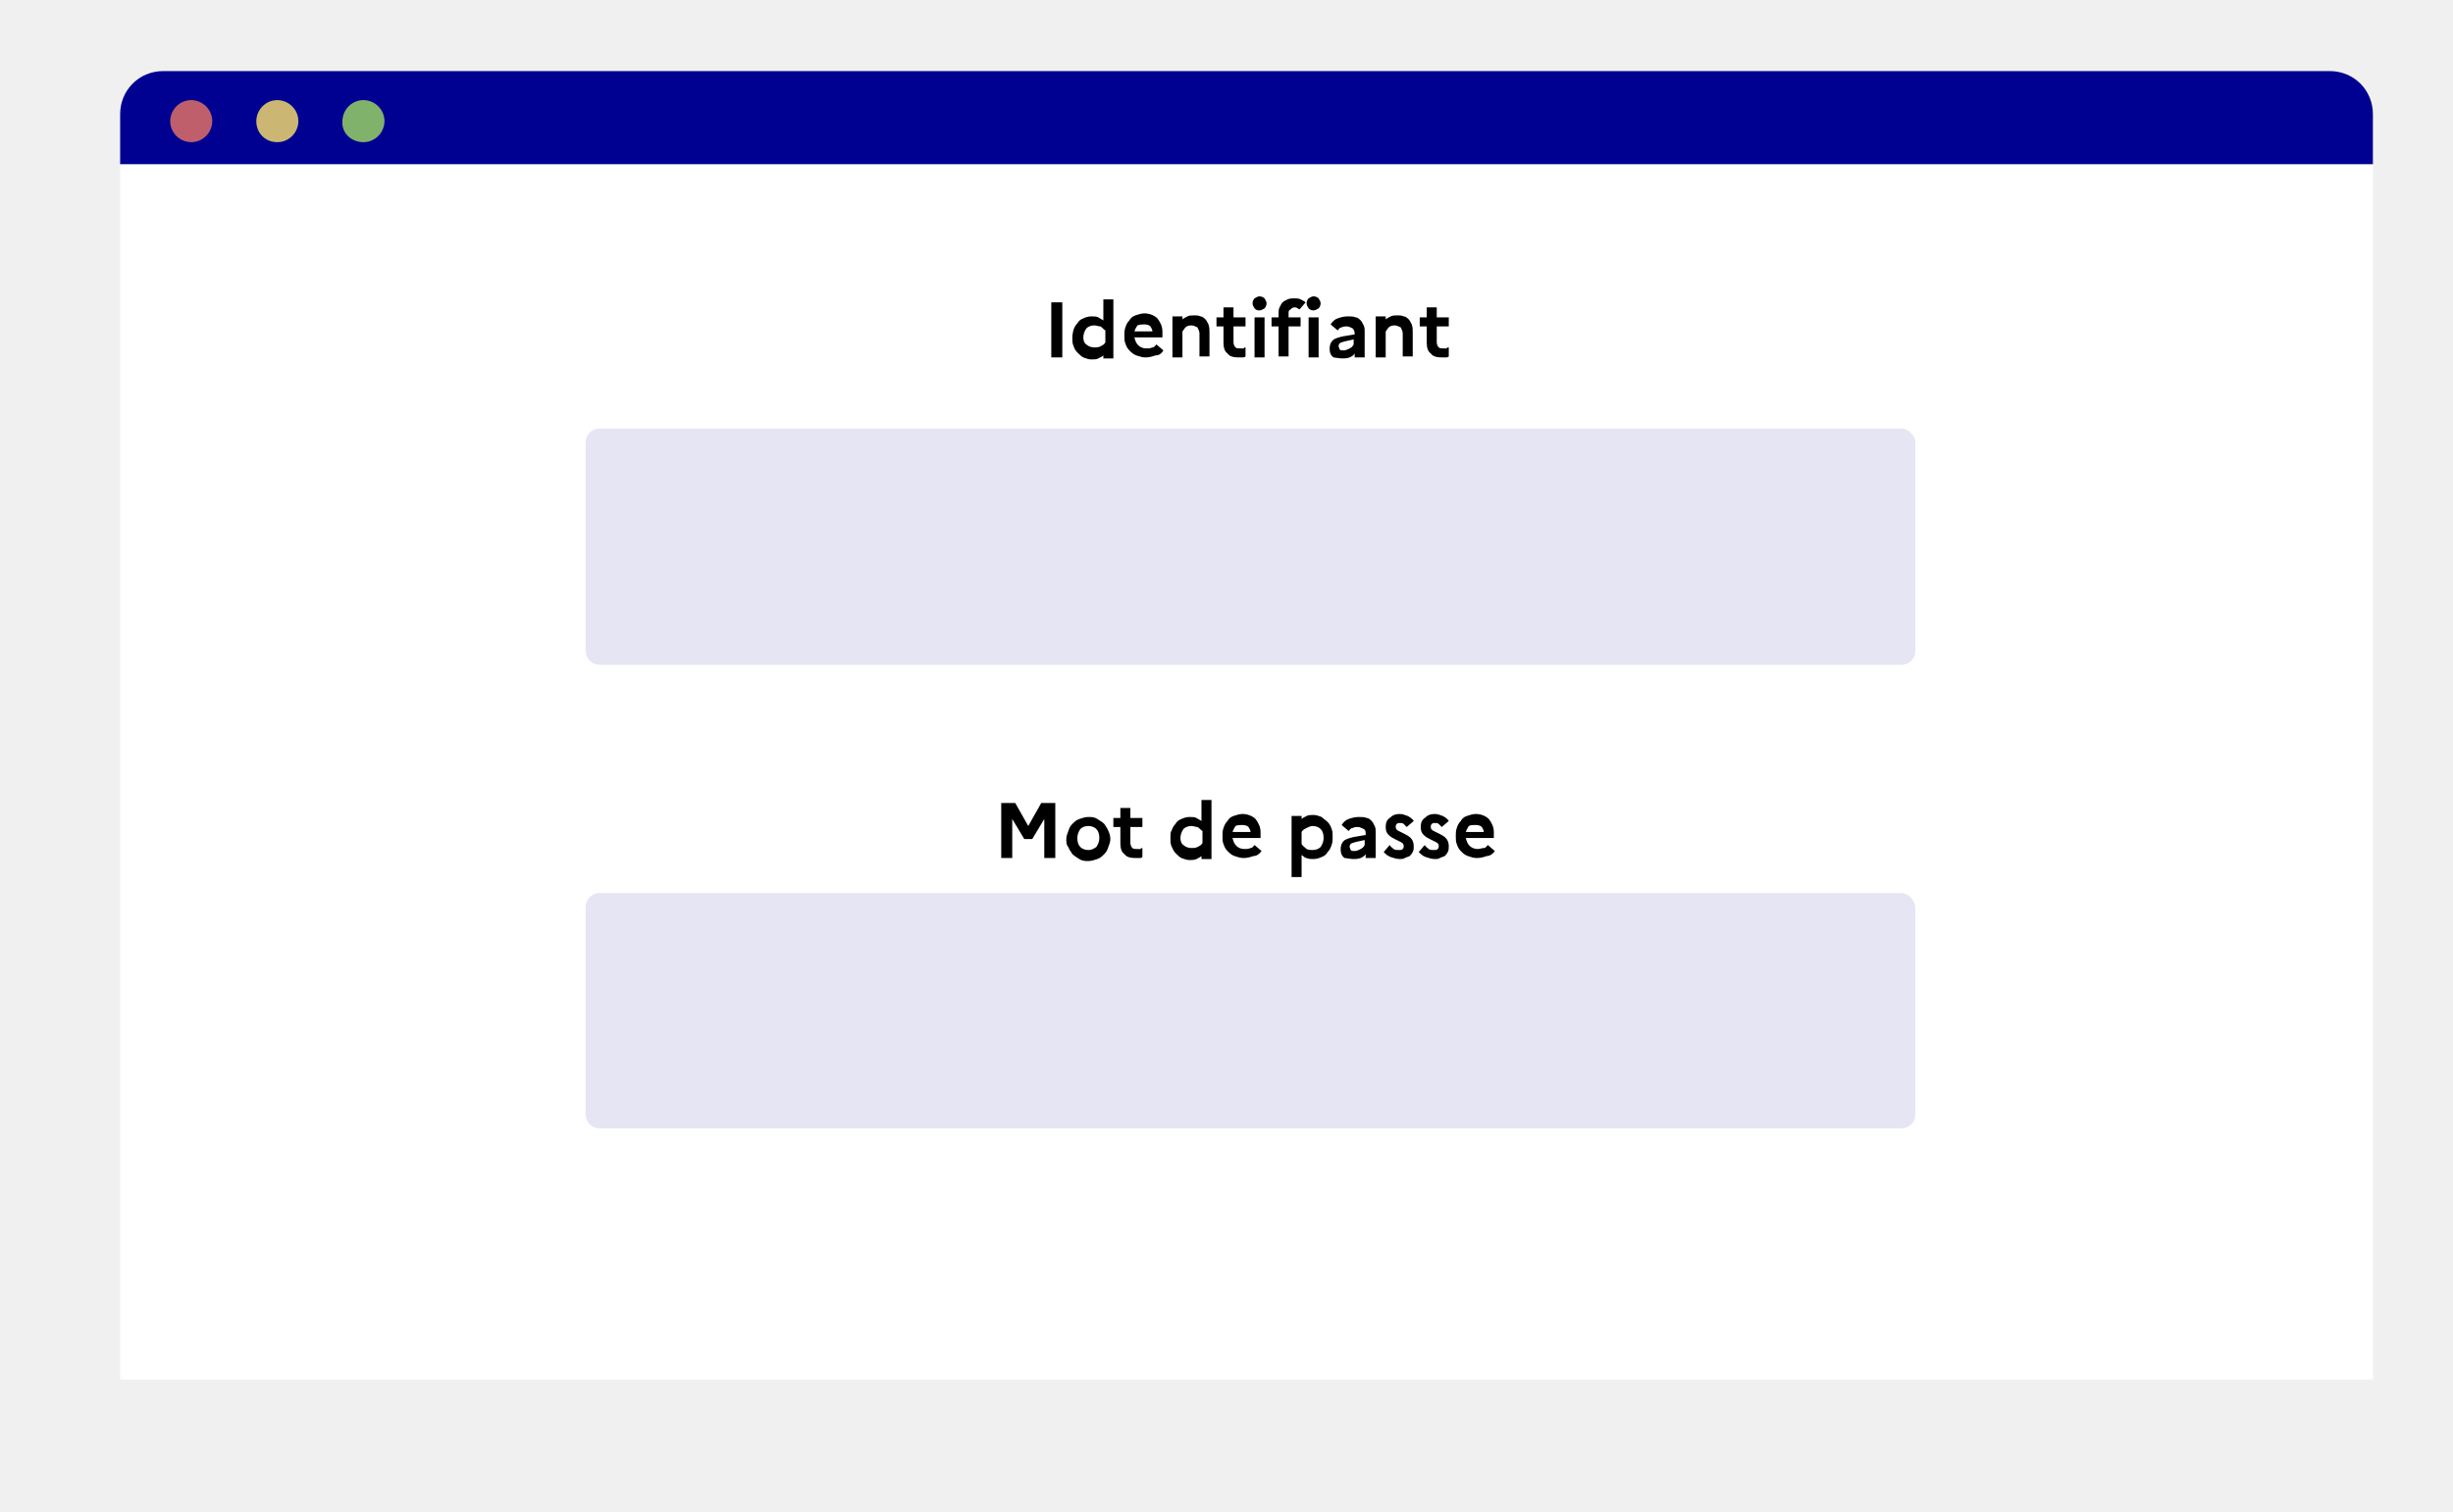
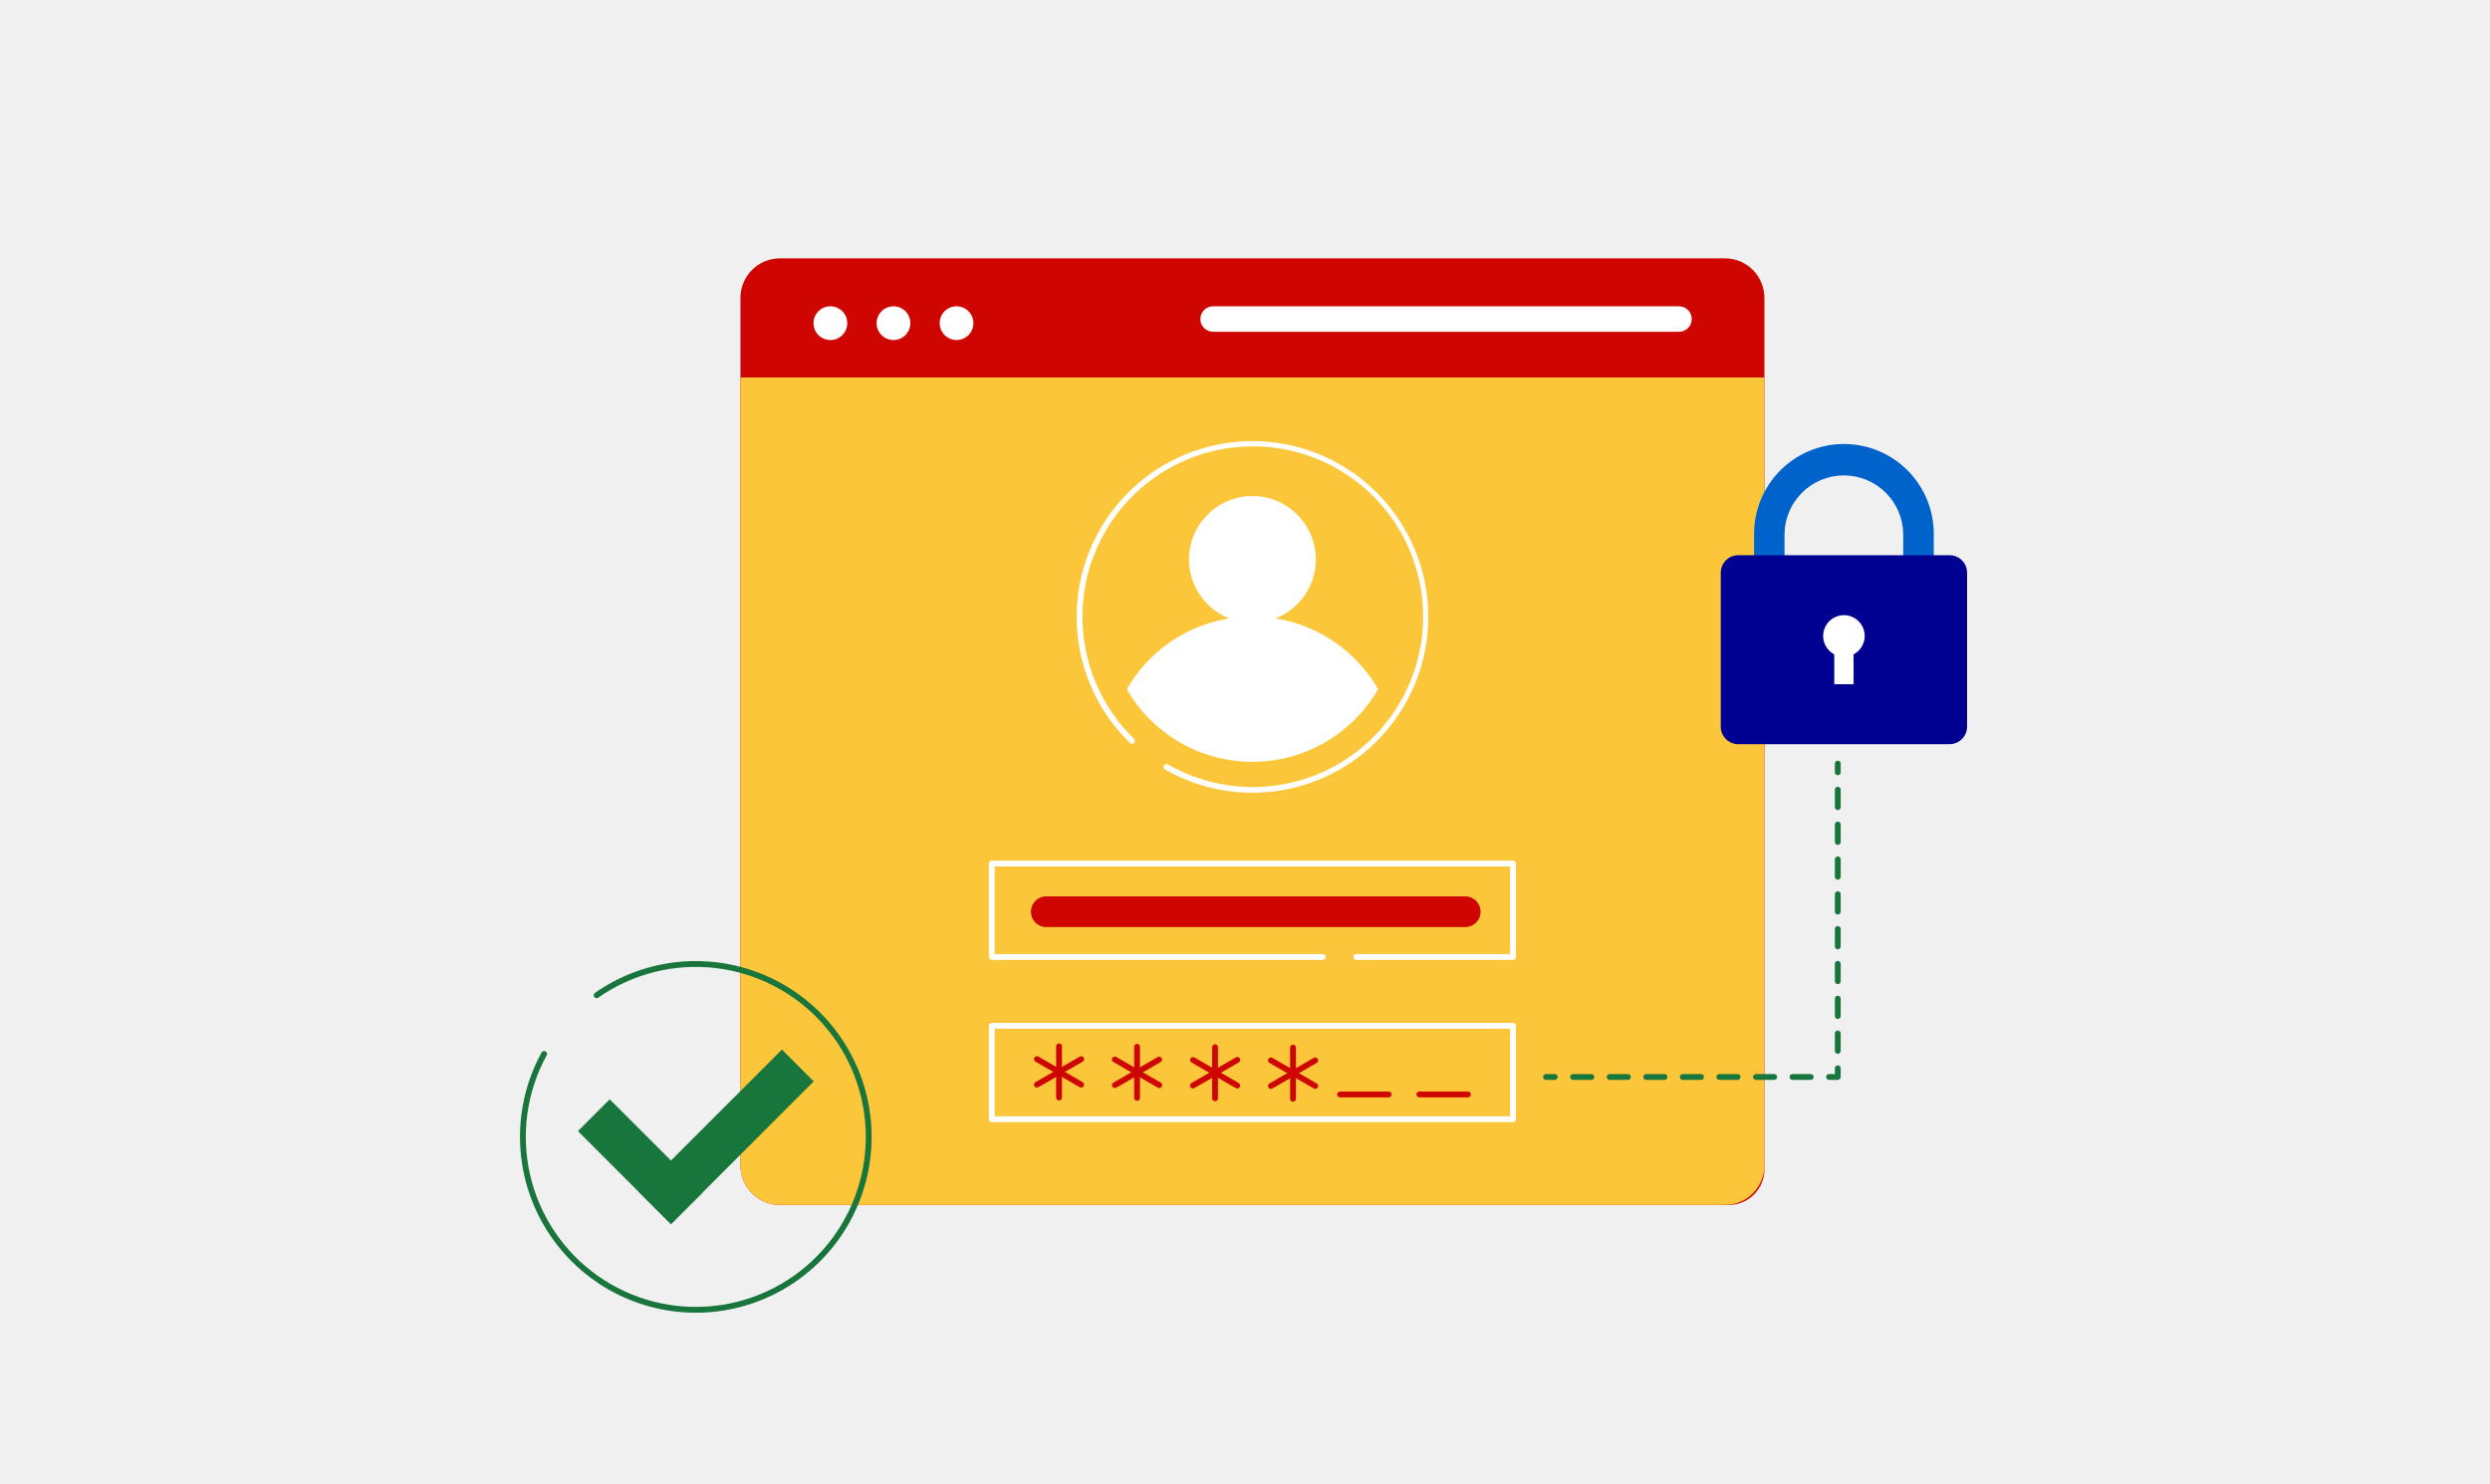
- <svg xmlns="http://www.w3.org/2000/svg" version="1.1" id="Calque_1" x="0px" y="0px" viewBox="0 0 245 151" style="enable-background:new 0 0 245 151;" xml:space="preserve">
-   <style type="text/css">
- 	.st0{fill:#FFFFFF;}
- 	.st1{fill:#000091;}
- 	.st2{fill:#BF5F6B;}
- 	.st3{fill:#CBB773;}
- 	.st4{fill:#81B26C;}
- 	.st5{fill:#E5E5F4;}
- </style>
-   <g>
-     <path class="st0" d="M237,16.4H12v121.4h225V16.4z" />
-     <path class="st1" d="M12,11.4c0-2.4,1.9-4.3,4.3-4.3h216.4c2.4,0,4.3,1.9,4.3,4.3v5H12V11.4z" />
-     <path class="st2" d="M19.1,14.2c1.2,0,2.1-1,2.1-2.1c0-1.2-1-2.1-2.1-2.1c-1.2,0-2.1,1-2.1,2.1C17,13.3,18,14.2,19.1,14.2z" />
-     <path class="st3" d="M27.7,14.2c1.2,0,2.1-1,2.1-2.1c0-1.2-1-2.1-2.1-2.1c-1.2,0-2.1,1-2.1,2.1C25.6,13.3,26.5,14.2,27.7,14.2z" />
-     <path class="st4" d="M36.3,14.2c1.2,0,2.1-1,2.1-2.1c0-1.2-1-2.1-2.1-2.1c-1.2,0-2.1,1-2.1,2.1C34.1,13.3,35.1,14.2,36.3,14.2z" />
+ <svg xmlns="http://www.w3.org/2000/svg" width="282" height="168" viewBox="0 0 282 168" fill="none">
+   <g clip-path="url(#clip0_1678_18455)">
+     <path d="M88.335 29.258H195.348C196.535 29.258 197.674 29.729 198.513 30.569C199.353 31.408 199.824 32.547 199.824 33.734V132.437C199.824 133.505 199.4 134.53 198.644 135.286C197.888 136.042 196.863 136.466 195.795 136.466H88.335C87.148 136.466 86.01 135.995 85.17 135.155C84.331 134.316 83.859 133.177 83.859 131.99V33.736C83.859 32.548 84.331 31.41 85.17 30.57C86.01 29.731 87.148 29.259 88.335 29.259V29.258Z" fill="#CE0500" />
+     <path d="M83.857 42.753H199.824V131.988C199.824 133.175 199.353 134.314 198.513 135.154C197.674 135.993 196.535 136.465 195.348 136.465H88.335C87.148 136.465 86.01 135.993 85.17 135.154C84.331 134.314 83.859 133.175 83.859 131.988V42.753H83.857Z" fill="#FCC63A" />
+     <path d="M94.044 38.51C95.1 38.51 95.955 37.655 95.955 36.6C95.955 35.545 95.1 34.69 94.044 34.69C92.99 34.69 92.134 35.545 92.134 36.6C92.134 37.655 92.99 38.51 94.044 38.51Z" fill="white" />
+     <path d="M101.189 38.51C102.244 38.51 103.099 37.655 103.099 36.6C103.099 35.545 102.244 34.69 101.189 34.69C100.134 34.69 99.279 35.545 99.279 36.6C99.279 37.655 100.134 38.51 101.189 38.51Z" fill="white" />
+     <path d="M108.332 38.51C109.387 38.51 110.242 37.655 110.242 36.6C110.242 35.545 109.387 34.69 108.332 34.69C107.277 34.69 106.422 35.545 106.422 36.6C106.422 37.655 107.277 38.51 108.332 38.51Z" fill="white" />
+     <path d="M190.105 37.574H137.434C137.24 37.581 137.048 37.548 136.867 37.479C136.687 37.409 136.522 37.304 136.383 37.17C136.244 37.035 136.133 36.874 136.057 36.696C135.982 36.518 135.943 36.326 135.943 36.133C135.943 35.939 135.982 35.748 136.057 35.57C136.133 35.392 136.244 35.23 136.383 35.096C136.522 34.961 136.687 34.856 136.867 34.787C137.048 34.717 137.24 34.685 137.434 34.691H190.105C190.299 34.685 190.491 34.717 190.672 34.787C190.853 34.856 191.017 34.961 191.156 35.096C191.296 35.23 191.406 35.392 191.482 35.57C191.557 35.748 191.596 35.939 191.596 36.133C191.596 36.326 191.557 36.518 191.482 36.696C191.406 36.874 191.296 37.035 191.156 37.17C191.017 37.304 190.853 37.409 190.672 37.479C190.491 37.548 190.299 37.581 190.105 37.574ZM141.841 89.781C138.366 89.781 134.951 88.872 131.936 87.144C131.86 87.1 131.804 87.028 131.782 86.944C131.759 86.859 131.771 86.769 131.815 86.693C131.858 86.617 131.93 86.562 132.015 86.539C132.099 86.516 132.189 86.528 132.265 86.572C136.521 89.019 141.549 89.752 146.326 88.622C151.103 87.492 155.269 84.584 157.977 80.489C160.685 76.395 161.731 71.422 160.901 66.584C160.071 61.746 157.429 57.406 153.512 54.448C149.594 51.489 144.697 50.136 139.816 50.662C134.935 51.188 130.439 53.554 127.242 57.279C124.045 61.004 122.388 65.808 122.608 70.712C122.829 75.616 124.91 80.251 128.428 83.674C128.491 83.735 128.527 83.819 128.528 83.906C128.53 83.994 128.496 84.078 128.435 84.141C128.374 84.204 128.291 84.24 128.203 84.241C128.116 84.242 128.031 84.208 127.969 84.147C124.656 80.928 122.566 76.658 122.055 72.067C121.545 67.477 122.647 62.852 125.172 58.984C127.697 55.116 131.488 52.246 135.895 50.866C140.303 49.486 145.054 49.681 149.334 51.419C153.614 53.156 157.156 56.327 159.355 60.389C161.554 64.451 162.272 69.151 161.387 73.684C160.502 78.217 158.068 82.302 154.502 85.238C150.937 88.174 146.462 89.78 141.843 89.779L141.841 89.781Z" fill="white" />
+     <path d="M156.071 78.054C154.631 80.555 152.558 82.633 150.06 84.078C147.562 85.522 144.727 86.283 141.841 86.283C138.955 86.283 136.12 85.522 133.622 84.078C131.124 82.633 129.05 80.555 127.611 78.054C129.05 75.553 131.124 73.476 133.622 72.031C136.12 70.586 138.955 69.826 141.841 69.826C144.727 69.826 147.562 70.586 150.06 72.031C152.558 73.476 154.631 75.553 156.071 78.054Z" fill="white" />
+     <path d="M141.841 70.54C145.807 70.54 149.022 67.325 149.022 63.359C149.022 59.393 145.807 56.178 141.841 56.178C137.875 56.178 134.66 59.393 134.66 63.359C134.66 67.325 137.875 70.54 141.841 70.54Z" fill="white" />
+     <path d="M171.354 108.715H153.608C153.521 108.715 153.437 108.68 153.375 108.618C153.314 108.556 153.279 108.473 153.279 108.385C153.279 108.298 153.314 108.214 153.375 108.152C153.437 108.09 153.521 108.055 153.608 108.055H171.024V98.134H112.652V108.055H149.803C149.89 108.055 149.974 108.09 150.036 108.152C150.098 108.214 150.132 108.298 150.132 108.385C150.132 108.473 150.098 108.556 150.036 108.618C149.974 108.68 149.89 108.715 149.803 108.715H112.322C112.235 108.715 112.151 108.68 112.089 108.618C112.027 108.556 111.993 108.473 111.993 108.385V97.804C111.993 97.717 112.027 97.633 112.089 97.571C112.151 97.509 112.235 97.474 112.322 97.474H171.354C171.441 97.474 171.525 97.509 171.587 97.571C171.649 97.633 171.684 97.717 171.684 97.804V108.385C171.684 108.473 171.649 108.556 171.587 108.618C171.525 108.68 171.441 108.715 171.354 108.715ZM171.354 127.083H112.322C112.235 127.083 112.151 127.049 112.089 126.987C112.027 126.925 111.993 126.841 111.993 126.754V116.181C111.993 116.093 112.027 116.01 112.089 115.948C112.151 115.886 112.235 115.851 112.322 115.851H171.354C171.441 115.851 171.525 115.886 171.587 115.948C171.649 116.01 171.684 116.093 171.684 116.181V126.754C171.684 126.841 171.649 126.925 171.587 126.987C171.525 127.049 171.441 127.083 171.354 127.083ZM112.652 126.424H171.024V116.51H112.652V126.424Z" fill="white" />
+     <path d="M165.887 104.998H118.549C118.316 105.005 118.084 104.966 117.867 104.881C117.65 104.797 117.452 104.67 117.284 104.508C117.117 104.346 116.984 104.152 116.893 103.937C116.802 103.722 116.755 103.492 116.755 103.259C116.755 103.025 116.802 102.795 116.893 102.58C116.984 102.365 117.117 102.171 117.284 102.009C117.452 101.847 117.65 101.72 117.867 101.636C118.084 101.551 118.316 101.512 118.549 101.519H165.887C166.12 101.512 166.352 101.551 166.57 101.636C166.787 101.72 166.985 101.847 167.153 102.009C167.32 102.171 167.453 102.365 167.544 102.58C167.635 102.795 167.681 103.025 167.681 103.259C167.681 103.492 167.635 103.722 167.544 103.937C167.453 104.152 167.32 104.346 167.153 104.508C166.985 104.67 166.787 104.797 166.57 104.881C166.352 104.966 166.12 105.005 165.887 104.998ZM119.942 124.626C119.855 124.626 119.771 124.591 119.709 124.529C119.647 124.468 119.612 124.384 119.612 124.296V118.501C119.612 118.414 119.647 118.33 119.709 118.268C119.771 118.207 119.855 118.172 119.942 118.172C120.029 118.172 120.113 118.207 120.175 118.268C120.237 118.33 120.272 118.414 120.272 118.501V124.296C120.272 124.384 120.237 124.468 120.175 124.529C120.113 124.591 120.029 124.626 119.942 124.626Z" fill="#CE0500" />
+     <path d="M117.432 123.177C117.359 123.178 117.287 123.154 117.229 123.11C117.171 123.066 117.13 123.003 117.111 122.933C117.092 122.862 117.097 122.787 117.125 122.72C117.153 122.653 117.203 122.597 117.267 122.561L122.285 119.667C122.361 119.623 122.451 119.611 122.536 119.634C122.62 119.657 122.692 119.712 122.736 119.788C122.78 119.864 122.792 119.954 122.769 120.038C122.746 120.123 122.691 120.195 122.615 120.239C117.165 123.382 117.56 123.177 117.432 123.177Z" fill="#CE0500" />
+     <path d="M122.45 123.177C122.325 123.177 122.77 123.413 117.267 120.235C117.191 120.192 117.136 120.12 117.113 120.035C117.09 119.95 117.102 119.86 117.146 119.785C117.189 119.709 117.261 119.653 117.346 119.631C117.43 119.608 117.521 119.62 117.596 119.663L122.615 122.561C122.679 122.597 122.728 122.653 122.757 122.72C122.785 122.787 122.79 122.862 122.771 122.933C122.752 123.003 122.71 123.066 122.652 123.11C122.594 123.154 122.523 123.178 122.45 123.177ZM128.776 124.674C128.688 124.674 128.605 124.639 128.543 124.577C128.481 124.515 128.446 124.432 128.446 124.344V118.549C128.446 118.462 128.481 118.378 128.543 118.316C128.605 118.254 128.688 118.22 128.776 118.22C128.863 118.22 128.947 118.254 129.009 118.316C129.071 118.378 129.105 118.462 129.105 118.549V124.344C129.105 124.432 129.071 124.515 129.009 124.577C128.947 124.639 128.863 124.674 128.776 124.674Z" fill="#CE0500" />
+     <path d="M126.268 123.225C126.195 123.225 126.125 123.201 126.067 123.157C126.01 123.113 125.968 123.051 125.95 122.981C125.931 122.911 125.936 122.837 125.963 122.77C125.991 122.703 126.04 122.647 126.103 122.61L131.121 119.713C131.197 119.673 131.284 119.665 131.366 119.688C131.448 119.712 131.517 119.766 131.559 119.84C131.602 119.914 131.615 120.001 131.594 120.083C131.574 120.166 131.523 120.237 131.451 120.283C126.002 123.431 126.396 123.225 126.268 123.225Z" fill="#CE0500" />
+     <path d="M131.284 123.225C131.159 123.225 131.606 123.461 126.103 120.283C126.063 120.262 126.028 120.234 126 120.2C125.972 120.165 125.951 120.126 125.939 120.083C125.926 120.04 125.923 119.995 125.928 119.951C125.934 119.907 125.948 119.865 125.97 119.826C125.992 119.788 126.022 119.754 126.058 119.727C126.093 119.701 126.134 119.681 126.177 119.671C126.22 119.66 126.265 119.659 126.309 119.666C126.353 119.673 126.395 119.689 126.432 119.713L131.451 122.61C131.514 122.647 131.563 122.703 131.59 122.77C131.618 122.837 131.623 122.911 131.604 122.982C131.585 123.052 131.543 123.113 131.485 123.158C131.428 123.202 131.357 123.225 131.284 123.225ZM137.61 124.722C137.523 124.722 137.439 124.687 137.377 124.625C137.315 124.563 137.28 124.479 137.28 124.392V118.597C137.28 118.51 137.315 118.426 137.377 118.364C137.439 118.302 137.523 118.267 137.61 118.267C137.697 118.267 137.781 118.302 137.843 118.364C137.905 118.426 137.94 118.51 137.94 118.597V124.392C137.94 124.479 137.905 124.563 137.843 124.625C137.781 124.687 137.697 124.722 137.61 124.722Z" fill="#CE0500" />
+     <path d="M135.102 123.273C135.029 123.273 134.959 123.249 134.901 123.205C134.844 123.16 134.802 123.099 134.784 123.029C134.765 122.959 134.77 122.884 134.797 122.817C134.825 122.75 134.874 122.694 134.937 122.658L139.955 119.761C139.993 119.737 140.035 119.721 140.079 119.714C140.123 119.706 140.167 119.708 140.211 119.719C140.254 119.729 140.294 119.748 140.33 119.775C140.365 119.802 140.395 119.835 140.418 119.874C140.44 119.912 140.454 119.955 140.459 119.999C140.465 120.043 140.461 120.088 140.449 120.131C140.436 120.173 140.415 120.213 140.387 120.247C140.359 120.282 140.324 120.31 140.285 120.331C134.835 123.479 135.232 123.273 135.102 123.273Z" fill="#CE0500" />
+     <path d="M140.12 123.273C139.993 123.273 140.44 123.509 134.936 120.331C134.865 120.285 134.813 120.214 134.793 120.131C134.773 120.049 134.785 119.961 134.828 119.888C134.87 119.814 134.94 119.76 135.021 119.736C135.103 119.712 135.191 119.721 135.266 119.761L140.285 122.658C140.347 122.694 140.396 122.75 140.424 122.817C140.452 122.884 140.456 122.959 140.438 123.029C140.419 123.099 140.378 123.16 140.32 123.205C140.263 123.249 140.192 123.273 140.12 123.273ZM146.439 124.776C146.351 124.776 146.268 124.741 146.206 124.679C146.144 124.618 146.109 124.534 146.109 124.446V118.645C146.109 118.557 146.144 118.474 146.206 118.412C146.268 118.35 146.351 118.315 146.439 118.315C146.526 118.315 146.61 118.35 146.672 118.412C146.734 118.474 146.769 118.557 146.769 118.645V124.446C146.769 124.534 146.734 124.618 146.672 124.679C146.61 124.741 146.526 124.776 146.439 124.776Z" fill="#CE0500" />
+     <path d="M143.937 123.322C143.864 123.323 143.793 123.299 143.735 123.255C143.677 123.211 143.636 123.148 143.617 123.078C143.598 123.007 143.603 122.933 143.631 122.865C143.659 122.798 143.709 122.742 143.773 122.706L148.791 119.808C148.829 119.787 148.87 119.773 148.913 119.767C148.956 119.762 149 119.764 149.042 119.776C149.084 119.787 149.123 119.806 149.157 119.833C149.191 119.859 149.22 119.892 149.242 119.93C149.264 119.967 149.278 120.009 149.283 120.052C149.289 120.095 149.286 120.138 149.275 120.18C149.264 120.222 149.244 120.261 149.218 120.296C149.191 120.33 149.158 120.359 149.121 120.38C143.669 123.527 144.066 123.322 143.937 123.322Z" fill="#CE0500" />
+     <path d="M148.954 123.322C148.829 123.322 149.284 123.558 143.771 120.38C143.695 120.337 143.639 120.265 143.617 120.18C143.594 120.096 143.606 120.005 143.65 119.93C143.693 119.854 143.765 119.798 143.85 119.776C143.934 119.753 144.024 119.765 144.1 119.808L149.119 122.706C149.182 122.742 149.232 122.798 149.26 122.865C149.289 122.933 149.294 123.007 149.275 123.078C149.256 123.148 149.214 123.211 149.156 123.255C149.098 123.299 149.027 123.323 148.954 123.322ZM157.267 124.282H151.763C151.675 124.282 151.591 124.247 151.529 124.185C151.468 124.123 151.433 124.039 151.433 123.952C151.433 123.864 151.468 123.781 151.529 123.719C151.591 123.657 151.675 123.622 151.763 123.622H157.267C157.355 123.622 157.439 123.657 157.5 123.719C157.562 123.781 157.597 123.864 157.597 123.952C157.597 124.039 157.562 124.123 157.5 124.185C157.439 124.247 157.355 124.282 157.267 124.282ZM166.25 124.282H160.745C160.658 124.282 160.574 124.247 160.512 124.185C160.45 124.123 160.415 124.039 160.415 123.952C160.415 123.864 160.45 123.781 160.512 123.719C160.574 123.657 160.658 123.622 160.745 123.622H166.25C166.337 123.622 166.421 123.657 166.483 123.719C166.545 123.781 166.579 123.864 166.579 123.952C166.579 124.039 166.545 124.123 166.483 124.185C166.421 124.247 166.337 124.282 166.25 124.282Z" fill="#CE0500" />
+     <path d="M219.007 68.904H215.546V60.46C215.518 58.696 214.798 57.013 213.54 55.775C212.283 54.537 210.589 53.843 208.824 53.843C207.059 53.843 205.365 54.537 204.108 55.775C202.85 57.013 202.13 58.696 202.102 60.46V68.904H198.656V60.46C198.656 57.761 199.728 55.173 201.636 53.265C203.544 51.357 206.133 50.285 208.831 50.285C211.53 50.285 214.118 51.357 216.027 53.265C217.935 55.173 219.007 57.761 219.007 60.46V68.904Z" fill="#0063CB" />
+     <path d="M220.79 62.88H196.869C195.771 62.88 194.881 63.77 194.881 64.867V82.295C194.881 83.393 195.771 84.283 196.869 84.283H220.79C221.888 84.283 222.778 83.393 222.778 82.295V64.867C222.778 63.77 221.888 62.88 220.79 62.88Z" fill="#000091" />
+     <path d="M208.831 74.376C210.13 74.376 211.183 73.323 211.183 72.024C211.183 70.725 210.13 69.672 208.831 69.672C207.532 69.672 206.479 70.725 206.479 72.024C206.479 73.323 207.532 74.376 208.831 74.376Z" fill="white" />
+     <path d="M207.737 72.919H209.924V77.49H207.737V72.919Z" fill="white" />
+     <path d="M176.083 122.304H175.094C175.006 122.304 174.923 122.269 174.861 122.207C174.799 122.145 174.764 122.062 174.764 121.974C174.764 121.887 174.799 121.803 174.861 121.741C174.923 121.679 175.006 121.644 175.094 121.644H176.083C176.17 121.644 176.254 121.679 176.316 121.741C176.378 121.803 176.412 121.887 176.412 121.974C176.412 122.062 176.378 122.145 176.316 122.207C176.254 122.269 176.17 122.304 176.083 122.304ZM205.075 122.304H203.004C202.916 122.304 202.832 122.269 202.77 122.207C202.709 122.145 202.674 122.062 202.674 121.974C202.674 121.887 202.709 121.803 202.77 121.741C202.832 121.679 202.916 121.644 203.004 121.644H205.075C205.163 121.644 205.247 121.679 205.308 121.741C205.37 121.803 205.405 121.887 205.405 121.974C205.405 122.062 205.37 122.145 205.308 122.207C205.247 122.269 205.163 122.304 205.075 122.304ZM200.934 122.304H198.862C198.774 122.304 198.691 122.269 198.629 122.207C198.567 122.145 198.532 122.062 198.532 121.974C198.532 121.887 198.567 121.803 198.629 121.741C198.691 121.679 198.774 121.644 198.862 121.644H200.934C201.021 121.644 201.105 121.679 201.167 121.741C201.228 121.803 201.263 121.887 201.263 121.974C201.263 122.062 201.228 122.145 201.167 122.207C201.105 122.269 201.021 122.304 200.934 122.304ZM196.792 122.304H194.72C194.633 122.304 194.549 122.269 194.487 122.207C194.425 122.145 194.39 122.062 194.39 121.974C194.39 121.887 194.425 121.803 194.487 121.741C194.549 121.679 194.633 121.644 194.72 121.644H196.792C196.879 121.644 196.963 121.679 197.025 121.741C197.087 121.803 197.121 121.887 197.121 121.974C197.121 122.062 197.087 122.145 197.025 122.207C196.963 122.269 196.879 122.304 196.792 122.304ZM192.65 122.304H190.58C190.492 122.304 190.409 122.269 190.347 122.207C190.285 122.145 190.25 122.062 190.25 121.974C190.25 121.887 190.285 121.803 190.347 121.741C190.409 121.679 190.492 121.644 190.58 121.644H192.65C192.737 121.644 192.821 121.679 192.883 121.741C192.945 121.803 192.98 121.887 192.98 121.974C192.98 122.062 192.945 122.145 192.883 122.207C192.821 122.269 192.737 122.304 192.65 122.304ZM188.508 122.304H186.438C186.351 122.304 186.267 122.269 186.205 122.207C186.143 122.145 186.108 122.062 186.108 121.974C186.108 121.887 186.143 121.803 186.205 121.741C186.267 121.679 186.351 121.644 186.438 121.644H188.508C188.596 121.644 188.679 121.679 188.741 121.741C188.803 121.803 188.838 121.887 188.838 121.974C188.838 122.062 188.803 122.145 188.741 122.207C188.679 122.269 188.596 122.304 188.508 122.304ZM184.366 122.304H182.296C182.209 122.304 182.125 122.269 182.063 122.207C182.001 122.145 181.967 122.062 181.967 121.974C181.967 121.887 182.001 121.803 182.063 121.741C182.125 121.679 182.209 121.644 182.296 121.644H184.366C184.454 121.644 184.538 121.679 184.599 121.741C184.661 121.803 184.696 121.887 184.696 121.974C184.696 122.062 184.661 122.145 184.599 122.207C184.538 122.269 184.454 122.304 184.366 122.304ZM180.226 122.304H178.154C178.067 122.304 177.983 122.269 177.921 122.207C177.86 122.145 177.825 122.062 177.825 121.974C177.825 121.887 177.86 121.803 177.921 121.741C177.983 121.679 178.067 121.644 178.154 121.644H180.226C180.314 121.644 180.397 121.679 180.459 121.741C180.521 121.803 180.556 121.887 180.556 121.974C180.556 122.062 180.521 122.145 180.459 122.207C180.397 122.269 180.314 122.304 180.226 122.304ZM208.134 122.304H207.145C207.058 122.304 206.974 122.269 206.912 122.207C206.85 122.145 206.816 122.062 206.816 121.974C206.816 121.887 206.85 121.803 206.912 121.741C206.974 121.679 207.058 121.644 207.145 121.644H207.805V120.985C207.805 120.898 207.839 120.814 207.901 120.752C207.963 120.69 208.047 120.656 208.134 120.656C208.222 120.656 208.306 120.69 208.367 120.752C208.429 120.814 208.464 120.898 208.464 120.985V121.974C208.464 122.062 208.429 122.145 208.367 122.207C208.306 122.269 208.222 122.304 208.134 122.304ZM208.134 119.35C208.047 119.35 207.963 119.316 207.901 119.254C207.839 119.192 207.805 119.108 207.805 119.021V117.043C207.805 116.955 207.839 116.872 207.901 116.81C207.963 116.748 208.047 116.713 208.134 116.713C208.222 116.713 208.306 116.748 208.367 116.81C208.429 116.872 208.464 116.955 208.464 117.043V119.021C208.464 119.108 208.429 119.192 208.367 119.254C208.306 119.316 208.222 119.35 208.134 119.35ZM208.134 115.406C208.047 115.406 207.963 115.372 207.901 115.31C207.839 115.248 207.805 115.164 207.805 115.077V113.099C207.805 113.011 207.839 112.928 207.901 112.866C207.963 112.804 208.047 112.769 208.134 112.769C208.222 112.769 208.306 112.804 208.367 112.866C208.429 112.928 208.464 113.011 208.464 113.099V115.077C208.464 115.164 208.429 115.248 208.367 115.31C208.306 115.372 208.222 115.406 208.134 115.406ZM208.134 111.462C208.047 111.462 207.963 111.427 207.901 111.366C207.839 111.304 207.805 111.22 207.805 111.133V109.155C207.805 109.067 207.839 108.984 207.901 108.922C207.963 108.86 208.047 108.825 208.134 108.825C208.222 108.825 208.306 108.86 208.367 108.922C208.429 108.984 208.464 109.067 208.464 109.155V111.133C208.464 111.22 208.429 111.304 208.367 111.366C208.306 111.427 208.222 111.462 208.134 111.462ZM208.134 107.518C208.047 107.518 207.963 107.483 207.901 107.422C207.839 107.36 207.805 107.276 207.805 107.189V105.211C207.805 105.123 207.839 105.04 207.901 104.978C207.963 104.916 208.047 104.881 208.134 104.881C208.222 104.881 208.306 104.916 208.367 104.978C208.429 105.04 208.464 105.123 208.464 105.211V107.189C208.464 107.276 208.429 107.36 208.367 107.422C208.306 107.483 208.222 107.518 208.134 107.518ZM208.134 103.574C208.047 103.574 207.963 103.539 207.901 103.478C207.839 103.416 207.805 103.332 207.805 103.245V101.267C207.805 101.179 207.839 101.096 207.901 101.034C207.963 100.972 208.047 100.937 208.134 100.937C208.222 100.937 208.306 100.972 208.367 101.034C208.429 101.096 208.464 101.179 208.464 101.267V103.245C208.464 103.332 208.429 103.416 208.367 103.478C208.306 103.539 208.222 103.574 208.134 103.574ZM208.134 99.632C208.047 99.632 207.963 99.597 207.901 99.535C207.839 99.473 207.805 99.39 207.805 99.302V97.324C207.805 97.237 207.839 97.153 207.901 97.091C207.963 97.029 208.047 96.995 208.134 96.995C208.222 96.995 208.306 97.029 208.367 97.091C208.429 97.153 208.464 97.237 208.464 97.324V99.302C208.464 99.39 208.429 99.473 208.367 99.535C208.306 99.597 208.222 99.632 208.134 99.632ZM208.134 95.688C208.047 95.688 207.963 95.653 207.901 95.591C207.839 95.529 207.805 95.446 207.805 95.358V93.38C207.805 93.293 207.839 93.209 207.901 93.147C207.963 93.085 208.047 93.051 208.134 93.051C208.222 93.051 208.306 93.085 208.367 93.147C208.429 93.209 208.464 93.293 208.464 93.38V95.358C208.464 95.446 208.429 95.529 208.367 95.591C208.306 95.653 208.222 95.688 208.134 95.688ZM208.134 91.744C208.047 91.744 207.963 91.709 207.901 91.647C207.839 91.585 207.805 91.502 207.805 91.414V89.436C207.805 89.349 207.839 89.265 207.901 89.203C207.963 89.141 208.047 89.107 208.134 89.107C208.222 89.107 208.306 89.141 208.367 89.203C208.429 89.265 208.464 89.349 208.464 89.436V91.414C208.464 91.502 208.429 91.585 208.367 91.647C208.306 91.709 208.222 91.744 208.134 91.744ZM208.134 87.8C208.047 87.8 207.963 87.765 207.901 87.703C207.839 87.641 207.805 87.558 207.805 87.47V86.481C207.805 86.394 207.839 86.31 207.901 86.248C207.963 86.186 208.047 86.152 208.134 86.152C208.222 86.152 208.306 86.186 208.367 86.248C208.429 86.31 208.464 86.394 208.464 86.481V87.47C208.464 87.558 208.429 87.641 208.367 87.703C208.306 87.765 208.222 87.8 208.134 87.8ZM78.802 148.674C75.346 148.673 71.95 147.773 68.947 146.062C65.944 144.35 63.438 141.887 61.676 138.914C59.913 135.941 58.955 132.561 58.895 129.105C58.834 125.65 59.674 122.238 61.332 119.205C61.374 119.129 61.445 119.072 61.529 119.047C61.57 119.035 61.614 119.031 61.657 119.036C61.7 119.04 61.742 119.053 61.779 119.074C61.818 119.095 61.851 119.123 61.878 119.157C61.905 119.19 61.926 119.229 61.938 119.271C61.95 119.312 61.954 119.356 61.949 119.399C61.944 119.442 61.931 119.484 61.911 119.522C59.643 123.666 58.979 128.5 60.045 133.103C61.11 137.706 63.83 141.756 67.688 144.483C71.546 147.21 76.272 148.424 80.966 147.893C85.66 147.362 89.996 145.124 93.147 141.604C96.298 138.084 98.046 133.528 98.056 128.804C98.067 124.08 96.34 119.516 93.204 115.983C90.069 112.449 85.743 110.191 81.051 109.639C76.359 109.088 71.628 110.28 67.758 112.99C67.723 113.015 67.683 113.033 67.64 113.042C67.598 113.051 67.554 113.052 67.511 113.045C67.469 113.037 67.428 113.022 67.391 112.998C67.355 112.975 67.323 112.945 67.298 112.909C67.273 112.874 67.256 112.834 67.246 112.791C67.237 112.749 67.236 112.705 67.243 112.663C67.251 112.62 67.267 112.579 67.29 112.543C67.313 112.506 67.344 112.474 67.379 112.449C69.941 110.655 72.89 109.49 75.986 109.048C79.082 108.606 82.239 108.9 85.201 109.905C88.163 110.91 90.846 112.599 93.034 114.835C95.221 117.07 96.851 119.79 97.792 122.772C98.732 125.755 98.957 128.918 98.448 132.004C97.939 135.09 96.709 138.012 94.86 140.535C93.011 143.057 90.593 145.109 87.804 146.523C85.014 147.937 81.93 148.674 78.802 148.674Z" fill="#18753C" />
+     <path d="M65.451 128.105L69.052 124.504L79.588 135.041L75.987 138.642L65.451 128.105Z" fill="#18753C" />
+     <path d="M88.555 118.872L92.156 122.473L75.988 138.641L72.387 135.04L88.555 118.872Z" fill="#18753C" />
  </g>
-   <path class="st5" d="M189.9,89.2h-130c-0.8,0-1.4,0.6-1.4,1.4v20.7c0,0.8,0.6,1.4,1.4,1.4h130c0.8,0,1.4-0.6,1.4-1.4V90.7  C191.3,89.9,190.6,89.2,189.9,89.2z" />
-   <path class="st5" d="M189.9,42.8h-130c-0.8,0-1.4,0.6-1.4,1.4V65c0,0.8,0.6,1.4,1.4,1.4h130c0.8,0,1.4-0.6,1.4-1.4V44.2  C191.3,43.5,190.6,42.8,189.9,42.8z" />
-   <path d="M105,35.7h1.1v-5.5H105V35.7z M107.1,33.7c0,0.3,0,0.6,0.1,0.8c0.1,0.3,0.2,0.5,0.4,0.7c0.2,0.2,0.4,0.4,0.6,0.5  c0.3,0.1,0.5,0.2,0.8,0.2c0.3,0,0.5,0,0.7-0.1c0.2-0.1,0.4-0.2,0.5-0.3v0.3h1v-5.9h-1V32c-0.2-0.1-0.3-0.2-0.5-0.3  c-0.2-0.1-0.4-0.1-0.7-0.1c-0.3,0-0.6,0.1-0.8,0.2c-0.3,0.1-0.5,0.3-0.6,0.5c-0.2,0.2-0.3,0.4-0.4,0.7  C107.2,33.1,107.1,33.4,107.1,33.7z M108.2,33.7c0-0.3,0.1-0.6,0.3-0.9c0.2-0.2,0.5-0.3,0.8-0.3c0.2,0,0.4,0.1,0.6,0.1  c0.2,0.1,0.3,0.3,0.5,0.4v1.2c-0.1,0.2-0.3,0.3-0.5,0.4c-0.2,0.1-0.4,0.1-0.6,0.1c-0.3,0-0.6-0.1-0.8-0.3  C108.3,34.3,108.2,34,108.2,33.7z M116.2,35l-0.7-0.6c-0.1,0.1-0.2,0.3-0.4,0.3c-0.2,0.1-0.4,0.1-0.6,0.1c-0.3,0-0.6-0.1-0.8-0.3  c-0.2-0.2-0.3-0.4-0.4-0.8h2.8c0-0.1,0-0.1,0-0.3c0-0.1,0-0.2,0-0.3c0-0.5-0.2-0.9-0.5-1.3c-0.3-0.3-0.8-0.5-1.3-0.5  c-0.3,0-0.6,0.1-0.9,0.2c-0.3,0.1-0.5,0.3-0.6,0.5c-0.2,0.2-0.3,0.4-0.4,0.7c-0.1,0.3-0.1,0.5-0.1,0.8c0,0.3,0,0.6,0.1,0.8  c0.1,0.3,0.2,0.5,0.4,0.7c0.2,0.2,0.4,0.4,0.7,0.5c0.3,0.1,0.6,0.2,0.9,0.2c0.4,0,0.7-0.1,1-0.2C115.8,35.5,116,35.3,116.2,35z   M114.3,32.4c0.3,0,0.5,0.1,0.6,0.2c0.1,0.2,0.2,0.3,0.2,0.5h-1.8c0.1-0.3,0.2-0.4,0.3-0.6C113.9,32.4,114.1,32.4,114.3,32.4z   M117.1,35.7h1v-2.6c0.1-0.1,0.2-0.3,0.3-0.4c0.1-0.1,0.3-0.2,0.6-0.2c0.2,0,0.4,0.1,0.6,0.2c0.1,0.2,0.2,0.4,0.2,0.6v2.3h1v-2.4  c0-0.3,0-0.5-0.1-0.8c-0.1-0.2-0.2-0.4-0.3-0.5c-0.1-0.1-0.3-0.3-0.5-0.3c-0.2-0.1-0.4-0.1-0.6-0.1c-0.3,0-0.5,0-0.7,0.1  c-0.2,0.1-0.4,0.2-0.5,0.3v-0.3h-1V35.7z M122.2,34.2c0,0.5,0.1,0.9,0.4,1.1c0.2,0.3,0.6,0.4,1.1,0.4c0.2,0,0.3,0,0.4,0  c0.1,0,0.2,0,0.3-0.1v-0.9c-0.1,0-0.1,0-0.2,0.1c-0.1,0-0.2,0-0.3,0c-0.2,0-0.4,0-0.5-0.1s-0.2-0.3-0.2-0.5v-1.6h1.2v-0.9h-1.2v-1  h-1v1h-0.7v0.9h0.7V34.2z M125.8,31c0.2,0,0.3-0.1,0.5-0.2c0.1-0.1,0.2-0.3,0.2-0.5c0-0.2-0.1-0.3-0.2-0.5c-0.1-0.1-0.3-0.2-0.5-0.2  c-0.2,0-0.3,0.1-0.5,0.2c-0.1,0.1-0.2,0.3-0.2,0.5c0,0.2,0.1,0.3,0.2,0.5C125.5,31,125.6,31,125.8,31z M125.3,35.7h1v-4h-1V35.7z   M127,31.7v0.9h0.7v3h1v-3h1.2v-0.9h-1.2v-0.4c0-0.2,0-0.3,0.2-0.4c0.1-0.1,0.2-0.2,0.4-0.2c0.1,0,0.2,0,0.3,0.1  c0.1,0,0.1,0.1,0.2,0.1l0.6-0.7c-0.1-0.1-0.3-0.2-0.5-0.3c-0.2-0.1-0.4-0.1-0.6-0.1c-0.2,0-0.5,0-0.7,0.1c-0.2,0.1-0.4,0.2-0.5,0.3  c-0.1,0.1-0.2,0.3-0.3,0.5c-0.1,0.2-0.1,0.4-0.1,0.6v0.4H127z M131.2,31c0.2,0,0.3-0.1,0.5-0.2c0.1-0.1,0.2-0.3,0.2-0.5  c0-0.2-0.1-0.3-0.2-0.5c-0.1-0.1-0.3-0.2-0.5-0.2c-0.2,0-0.3,0.1-0.5,0.2c-0.1,0.1-0.2,0.3-0.2,0.5c0,0.2,0.1,0.3,0.2,0.5  C130.9,31,131.1,31,131.2,31z M130.7,35.7h1v-4h-1V35.7z M134.1,35.8c0.2,0,0.4,0,0.7-0.1c0.2-0.1,0.4-0.2,0.5-0.4v0.4h1v-2.6  c0-0.2,0-0.4-0.1-0.6c-0.1-0.2-0.2-0.4-0.3-0.5c-0.1-0.1-0.3-0.3-0.5-0.3c-0.2-0.1-0.5-0.1-0.8-0.1c-0.4,0-0.7,0.1-1,0.2  c-0.3,0.1-0.5,0.3-0.7,0.6l0.7,0.6c0.1-0.1,0.2-0.3,0.4-0.3c0.2-0.1,0.3-0.1,0.5-0.1c0.2,0,0.4,0.1,0.6,0.2c0.1,0.1,0.2,0.3,0.2,0.5  v0.1l-1.2,0.2c-0.4,0.1-0.8,0.2-1,0.4c-0.2,0.2-0.3,0.5-0.3,0.8c0,0.4,0.1,0.7,0.4,0.9C133.3,35.7,133.7,35.8,134.1,35.8z   M133.7,34.6c0-0.1,0-0.2,0.1-0.3c0.1-0.1,0.2-0.1,0.5-0.2l0.9-0.2v0.5c-0.1,0.2-0.2,0.3-0.4,0.4c-0.2,0.1-0.4,0.2-0.6,0.2  c-0.2,0-0.3,0-0.4-0.1C133.8,34.8,133.7,34.7,133.7,34.6z M137.4,35.7h1v-2.6c0.1-0.1,0.2-0.3,0.3-0.4c0.1-0.1,0.3-0.2,0.6-0.2  c0.2,0,0.4,0.1,0.6,0.2c0.1,0.2,0.2,0.4,0.2,0.6v2.3h1v-2.4c0-0.3,0-0.5-0.1-0.8c-0.1-0.2-0.2-0.4-0.3-0.5c-0.1-0.1-0.3-0.3-0.5-0.3  c-0.2-0.1-0.4-0.1-0.6-0.1c-0.3,0-0.5,0-0.7,0.1c-0.2,0.1-0.4,0.2-0.5,0.3v-0.3h-1V35.7z M142.5,34.2c0,0.5,0.1,0.9,0.4,1.1  c0.2,0.3,0.6,0.4,1.1,0.4c0.2,0,0.3,0,0.4,0c0.1,0,0.2,0,0.3-0.1v-0.9c-0.1,0-0.2,0-0.2,0.1c-0.1,0-0.2,0-0.3,0  c-0.2,0-0.4,0-0.5-0.1c-0.1-0.1-0.2-0.3-0.2-0.5v-1.6h1.2v-0.9h-1.2v-1h-1v1h-0.7v0.9h0.7V34.2z" />
-   <path d="M100,85.7h1.1v-3.9l1.2,2h0.8l1.2-2v3.9h1.1v-5.5H104l-1.3,2.3l-1.3-2.3H100V85.7z M108.7,81.6c-0.3,0-0.6,0.1-0.9,0.2  s-0.5,0.3-0.7,0.5c-0.2,0.2-0.3,0.4-0.4,0.7c-0.1,0.3-0.2,0.5-0.2,0.8c0,0.3,0,0.6,0.2,0.8c0.1,0.3,0.3,0.5,0.4,0.7  c0.2,0.2,0.4,0.3,0.7,0.5s0.6,0.2,0.9,0.2c0.3,0,0.6-0.1,0.9-0.2c0.3-0.1,0.5-0.3,0.7-0.5c0.2-0.2,0.3-0.4,0.4-0.7  c0.1-0.3,0.2-0.5,0.2-0.8c0-0.3-0.1-0.6-0.2-0.8c-0.1-0.3-0.3-0.5-0.4-0.7c-0.2-0.2-0.4-0.3-0.7-0.5C109.3,81.6,109,81.6,108.7,81.6  z M108.7,84.9c-0.3,0-0.6-0.1-0.8-0.3c-0.2-0.2-0.3-0.5-0.3-0.9c0-0.3,0.1-0.6,0.3-0.9c0.2-0.2,0.5-0.3,0.8-0.3  c0.3,0,0.6,0.1,0.8,0.3c0.2,0.2,0.3,0.5,0.3,0.9c0,0.3-0.1,0.6-0.3,0.9C109.2,84.8,109,84.9,108.7,84.9z M111.9,84.2  c0,0.5,0.1,0.9,0.4,1.1c0.2,0.3,0.6,0.4,1.1,0.4c0.2,0,0.3,0,0.4,0c0.1,0,0.2,0,0.3-0.1v-0.9c-0.1,0-0.1,0-0.2,0.1  c-0.1,0-0.2,0-0.3,0c-0.2,0-0.4,0-0.5-0.1s-0.2-0.3-0.2-0.5v-1.6h1.2v-0.9h-1.2v-1h-1v1h-0.7v0.9h0.7V84.2z M116.9,83.7  c0,0.3,0,0.6,0.1,0.8s0.2,0.5,0.4,0.7c0.2,0.2,0.4,0.4,0.6,0.5c0.3,0.1,0.5,0.2,0.8,0.2c0.3,0,0.5,0,0.7-0.1  c0.2-0.1,0.4-0.2,0.5-0.3v0.3h1v-5.9h-1V82c-0.2-0.1-0.3-0.2-0.5-0.3c-0.2-0.1-0.4-0.1-0.7-0.1c-0.3,0-0.6,0.1-0.8,0.2  c-0.3,0.1-0.5,0.3-0.6,0.5c-0.2,0.2-0.3,0.4-0.4,0.7C116.9,83.1,116.9,83.4,116.9,83.7z M117.9,83.7c0-0.3,0.1-0.6,0.3-0.9  c0.2-0.2,0.5-0.3,0.8-0.3c0.2,0,0.4,0.1,0.6,0.1c0.2,0.1,0.3,0.3,0.5,0.4v1.2c-0.1,0.2-0.3,0.3-0.5,0.4c-0.2,0.1-0.4,0.1-0.6,0.1  c-0.3,0-0.6-0.1-0.8-0.3C118,84.3,117.9,84,117.9,83.7z M126,85l-0.7-0.6c-0.1,0.1-0.2,0.3-0.4,0.3c-0.2,0.1-0.4,0.1-0.6,0.1  c-0.3,0-0.6-0.1-0.8-0.3c-0.2-0.2-0.3-0.4-0.4-0.8h2.8c0-0.1,0-0.1,0-0.3c0-0.1,0-0.2,0-0.3c0-0.5-0.2-0.9-0.5-1.3  c-0.3-0.3-0.8-0.5-1.3-0.5c-0.3,0-0.6,0.1-0.9,0.2c-0.3,0.1-0.5,0.3-0.6,0.5c-0.2,0.2-0.3,0.4-0.4,0.7c-0.1,0.3-0.1,0.5-0.1,0.8  s0,0.6,0.1,0.8c0.1,0.3,0.2,0.5,0.4,0.7c0.2,0.2,0.4,0.4,0.7,0.5c0.3,0.1,0.6,0.2,0.9,0.2c0.4,0,0.7-0.1,1-0.2  C125.5,85.5,125.8,85.3,126,85z M124.1,82.4c0.3,0,0.5,0.1,0.6,0.2c0.1,0.2,0.2,0.3,0.2,0.5h-1.8c0.1-0.3,0.2-0.4,0.3-0.6  C123.6,82.4,123.8,82.4,124.1,82.4z M129,87.6h1v-2.2c0.2,0.1,0.3,0.3,0.5,0.3c0.2,0.1,0.4,0.1,0.7,0.1c0.3,0,0.6-0.1,0.8-0.2  c0.3-0.1,0.5-0.3,0.6-0.5c0.2-0.2,0.3-0.4,0.4-0.7c0.1-0.3,0.1-0.5,0.1-0.8c0-0.3,0-0.6-0.1-0.8c-0.1-0.3-0.2-0.5-0.4-0.7  c-0.2-0.2-0.4-0.3-0.6-0.5c-0.3-0.1-0.5-0.2-0.8-0.2c-0.3,0-0.5,0-0.7,0.1c-0.2,0.1-0.4,0.2-0.5,0.3v-0.3h-1V87.6z M130,84.3  L130,84.3l0-1.2l0,0c0.1-0.2,0.3-0.3,0.5-0.4c0.2-0.1,0.4-0.2,0.6-0.2c0.3,0,0.6,0.1,0.8,0.3c0.2,0.2,0.3,0.5,0.3,0.9  c0,0.3-0.1,0.6-0.3,0.9c-0.2,0.2-0.5,0.3-0.8,0.3c-0.2,0-0.4,0-0.6-0.1C130.3,84.6,130.1,84.5,130,84.3z M135.2,85.8  c0.2,0,0.4,0,0.7-0.1c0.2-0.1,0.4-0.2,0.5-0.4v0.4h1v-2.6c0-0.2,0-0.4-0.1-0.6c-0.1-0.2-0.2-0.4-0.3-0.5c-0.1-0.1-0.3-0.3-0.5-0.3  c-0.2-0.1-0.5-0.1-0.8-0.1c-0.4,0-0.7,0.1-1,0.2c-0.3,0.1-0.5,0.3-0.7,0.6l0.7,0.6c0.1-0.1,0.2-0.3,0.4-0.3c0.2-0.1,0.3-0.1,0.5-0.1  c0.2,0,0.4,0.1,0.6,0.2s0.2,0.3,0.2,0.5v0.1l-1.2,0.2c-0.4,0.1-0.8,0.2-1,0.4s-0.3,0.5-0.3,0.8c0,0.4,0.1,0.7,0.4,0.9  C134.5,85.7,134.8,85.8,135.2,85.8z M134.8,84.6c0-0.1,0-0.2,0.1-0.3c0.1-0.1,0.2-0.1,0.5-0.2l0.9-0.2v0.5c-0.1,0.2-0.2,0.3-0.4,0.4  c-0.2,0.1-0.4,0.2-0.6,0.2c-0.2,0-0.3,0-0.4-0.1C134.9,84.8,134.8,84.7,134.8,84.6z M138.2,85.1c0.2,0.2,0.4,0.4,0.7,0.5  c0.3,0.1,0.6,0.2,0.9,0.2c0.2,0,0.4,0,0.5-0.1c0.2-0.1,0.3-0.1,0.5-0.2c0.1-0.1,0.2-0.2,0.3-0.4c0.1-0.2,0.1-0.3,0.1-0.6  c0-0.3-0.1-0.6-0.3-0.8c-0.2-0.2-0.4-0.3-0.6-0.4c-0.2-0.1-0.4-0.2-0.6-0.3c-0.2-0.1-0.3-0.2-0.3-0.4c0-0.1,0-0.2,0.1-0.3  c0.1-0.1,0.2-0.1,0.3-0.1c0.2,0,0.3,0,0.4,0.1c0.1,0.1,0.2,0.2,0.3,0.3l0.7-0.6c-0.1-0.2-0.4-0.4-0.6-0.5c-0.3-0.1-0.5-0.2-0.8-0.2  c-0.4,0-0.7,0.1-1,0.4c-0.3,0.2-0.4,0.5-0.4,0.9c0,0.4,0.1,0.6,0.3,0.8c0.2,0.2,0.4,0.3,0.6,0.4s0.4,0.2,0.6,0.3  c0.2,0.1,0.3,0.2,0.3,0.4c0,0.1,0,0.2-0.1,0.3c-0.1,0.1-0.2,0.1-0.4,0.1c-0.2,0-0.4,0-0.5-0.1c-0.1-0.1-0.3-0.2-0.4-0.4L138.2,85.1z   M141.7,85.1c0.2,0.2,0.4,0.4,0.7,0.5c0.3,0.1,0.6,0.2,0.9,0.2c0.2,0,0.4,0,0.5-0.1c0.2-0.1,0.3-0.1,0.5-0.2  c0.1-0.1,0.2-0.2,0.3-0.4c0.1-0.2,0.1-0.3,0.1-0.6c0-0.3-0.1-0.6-0.3-0.8c-0.2-0.2-0.4-0.3-0.6-0.4c-0.2-0.1-0.4-0.2-0.6-0.3  c-0.2-0.1-0.3-0.2-0.3-0.4c0-0.1,0-0.2,0.1-0.3c0.1-0.1,0.2-0.1,0.3-0.1c0.2,0,0.3,0,0.4,0.1c0.1,0.1,0.2,0.2,0.3,0.3l0.7-0.6  c-0.1-0.2-0.4-0.4-0.6-0.5c-0.3-0.1-0.5-0.2-0.8-0.2c-0.4,0-0.7,0.1-1,0.4c-0.3,0.2-0.4,0.5-0.4,0.9c0,0.4,0.1,0.6,0.3,0.8  c0.2,0.2,0.4,0.3,0.6,0.4s0.4,0.2,0.6,0.3c0.2,0.1,0.3,0.2,0.3,0.4c0,0.1,0,0.2-0.1,0.3c-0.1,0.1-0.2,0.1-0.4,0.1  c-0.2,0-0.4,0-0.5-0.1c-0.1-0.1-0.3-0.2-0.4-0.4L141.7,85.1z M149.3,85l-0.7-0.6c-0.1,0.1-0.2,0.3-0.4,0.3s-0.4,0.1-0.6,0.1  c-0.3,0-0.6-0.1-0.8-0.3c-0.2-0.2-0.3-0.4-0.4-0.8h2.8c0-0.1,0-0.1,0-0.3c0-0.1,0-0.2,0-0.3c0-0.5-0.2-0.9-0.5-1.3  c-0.3-0.3-0.8-0.5-1.3-0.5c-0.3,0-0.6,0.1-0.9,0.2c-0.3,0.1-0.5,0.3-0.6,0.5c-0.2,0.2-0.3,0.4-0.4,0.7c-0.1,0.3-0.1,0.5-0.1,0.8  s0,0.6,0.1,0.8c0.1,0.3,0.2,0.5,0.4,0.7c0.2,0.2,0.4,0.4,0.7,0.5c0.3,0.1,0.6,0.2,0.9,0.2c0.4,0,0.7-0.1,1-0.2  C148.8,85.5,149.1,85.3,149.3,85z M147.4,82.4c0.3,0,0.5,0.1,0.6,0.2c0.1,0.2,0.2,0.3,0.2,0.5h-1.8c0.1-0.3,0.2-0.4,0.3-0.6  C146.9,82.4,147.1,82.4,147.4,82.4z" />
+   <defs>
+     <clipPath id="clip0_1678_18455">
+       <rect width="165" height="120" fill="white" transform="translate(58 29)" />
+     </clipPath>
+   </defs>
</svg>
